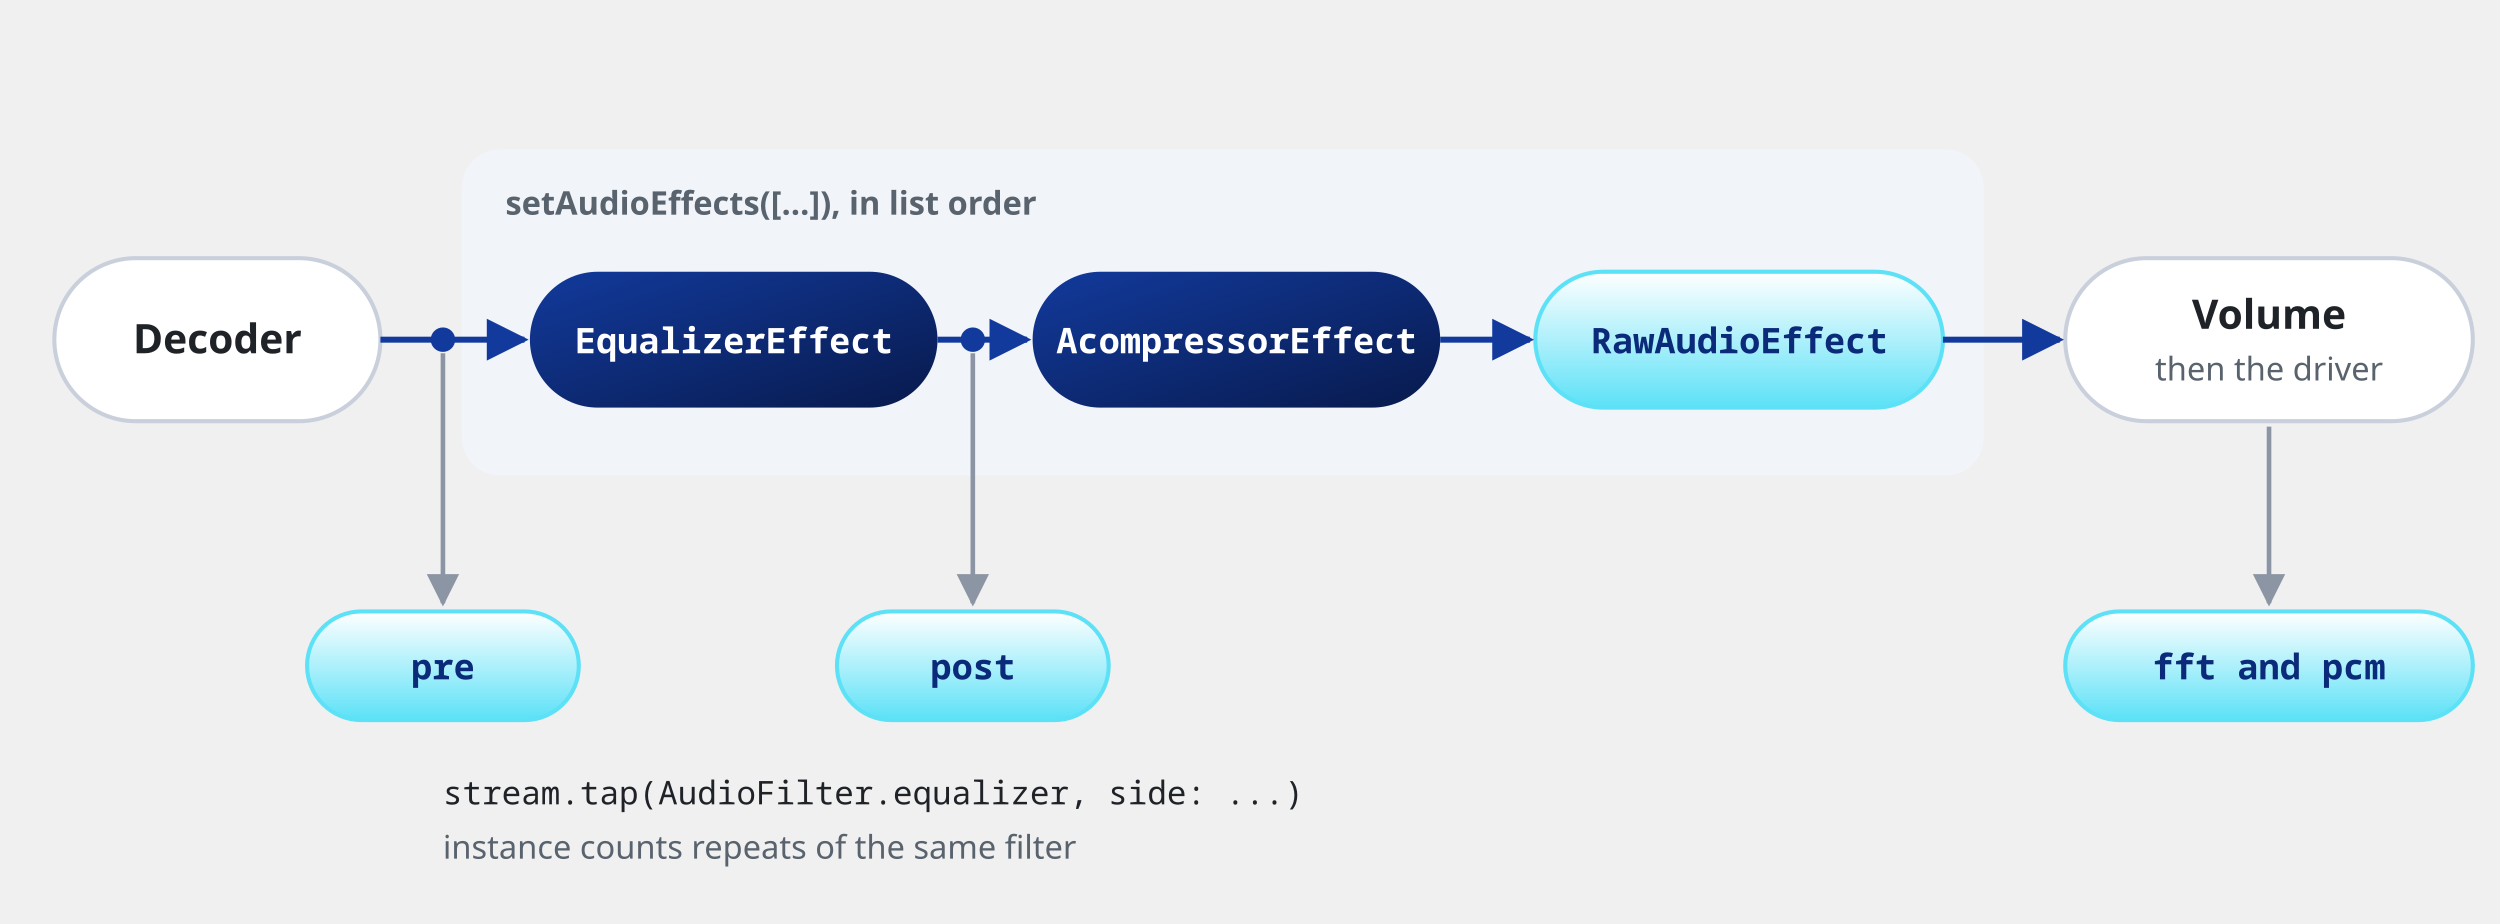
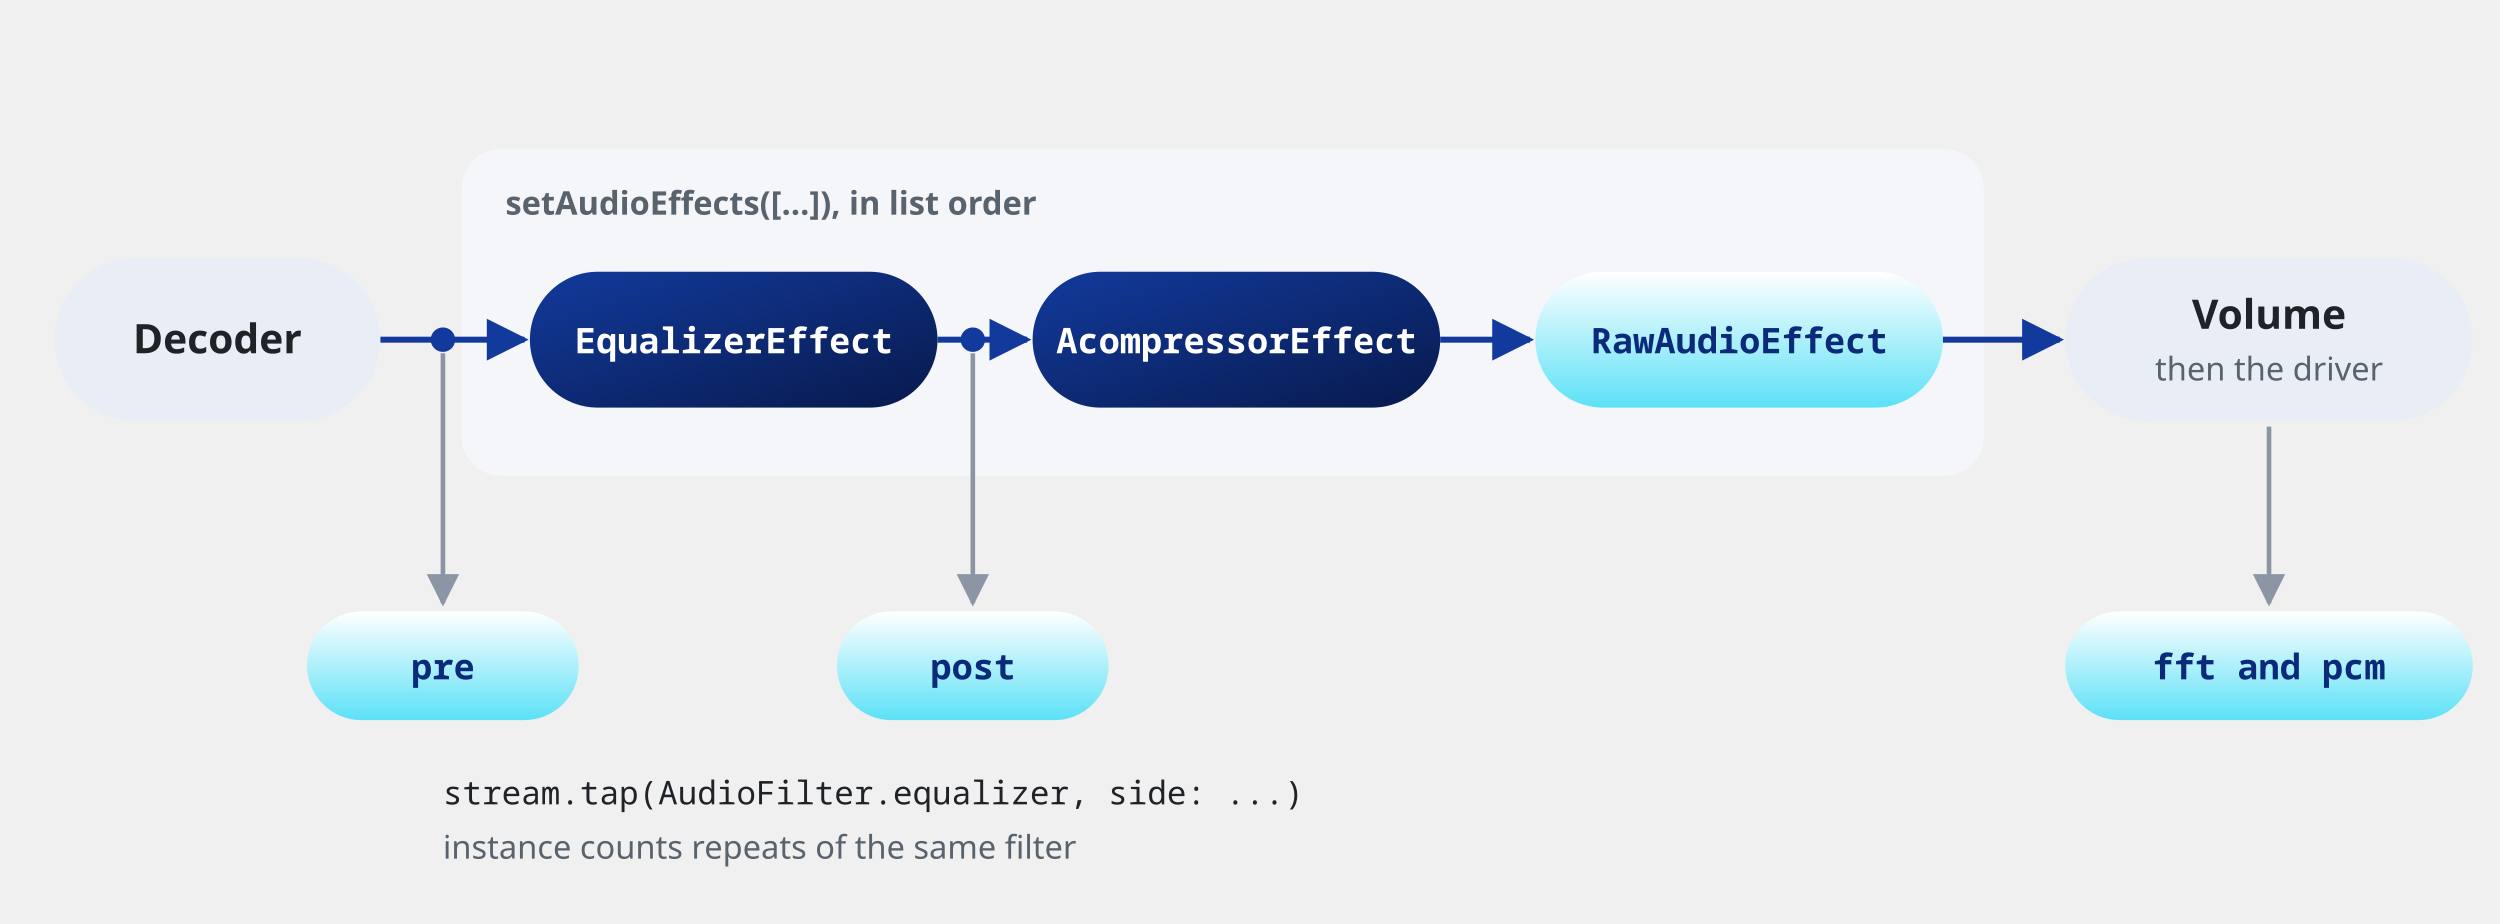
<svg xmlns="http://www.w3.org/2000/svg" viewBox="0 0 920 340" width="920" height="340" role="img" aria-label="Effects chain with taps">
  <defs>
    <linearGradient id="plate" x1="0" y1="0" x2="1" y2="1">
      <stop offset="0" stop-color="#123A9C" />
      <stop offset="1" stop-color="#081A4D" />
    </linearGradient>
    <linearGradient id="bars" x1="0" y1="1" x2="0" y2="0">
      <stop offset="0" stop-color="#5CE1F7" />
      <stop offset="1" stop-color="#FFFFFF" />
    </linearGradient>
    <marker id="mmain" viewBox="0 0 10 10" refX="9" refY="5" markerWidth="7" markerHeight="7" orient="auto-start-reverse">
      <path d="M0,0 L10,5 L0,10 z" fill="#123A9C" />
    </marker>
    <marker id="msec" viewBox="0 0 10 10" refX="9" refY="5" markerWidth="7" markerHeight="7" orient="auto-start-reverse">
      <path d="M0,0 L10,5 L0,10 z" fill="#8C95A3" />
    </marker>
    <marker id="mfail" viewBox="0 0 10 10" refX="9" refY="5" markerWidth="7" markerHeight="7" orient="auto-start-reverse">
      <path d="M0,0 L10,5 L0,10 z" fill="#B42318" />
    </marker>
  </defs>
-   <rect x="20.0" y="95.0" width="120" height="60" rx="30.0" fill="#FFFFFF" stroke="#C9D0DC" stroke-width="1.5" />
+   <rect x="20.0" y="95.0" width="120" height="60" rx="30.0" fill="#E9EEF6" fill-opacity="1" />
  <text x="80" y="130" text-anchor="middle" font-family="Noto Sans, system-ui, -apple-system, Segoe UI, sans-serif" font-size="15" font-weight="600" fill="#1F2328">Decoder</text>
-   <rect x="170" y="55" width="560" height="120" rx="14" fill="#F1F4F9" />
+   <rect x="170" y="55" width="560" height="120" rx="14" fill="#F4F6FA" />
  <text x="186" y="79" text-anchor="start" font-family="Noto Sans, system-ui, -apple-system, Segoe UI, sans-serif" font-size="12" font-weight="600" fill="#59636E">setAudioEffects([...]), in list order</text>
-   <rect x="195.0" y="100.0" width="150" height="50" rx="25.0" fill="url(#plate)" stroke="none" stroke-width="1.5" />
+   <rect x="195.0" y="100.0" width="150" height="50" rx="25.0" fill="url(#plate)" fill-opacity="1" />
  <text x="270" y="130" text-anchor="middle" font-family="Noto Sans Mono, ui-monospace, SFMono-Regular, Menlo, monospace" font-size="13" font-weight="600" fill="#FFFFFF">EqualizerEffect</text>
-   <rect x="380.0" y="100.0" width="150" height="50" rx="25.0" fill="url(#plate)" stroke="none" stroke-width="1.5" />
+   <rect x="380.0" y="100.0" width="150" height="50" rx="25.0" fill="url(#plate)" fill-opacity="1" />
  <text x="455" y="130" text-anchor="middle" font-family="Noto Sans Mono, ui-monospace, SFMono-Regular, Menlo, monospace" font-size="13" font-weight="600" fill="#FFFFFF">AcompressorEffect</text>
-   <rect x="565.0" y="100.0" width="150" height="50" rx="25.0" fill="url(#bars)" stroke="#5CE1F7" stroke-width="1.5" />
+   <rect x="565.0" y="100.0" width="150" height="50" rx="25.0" fill="url(#bars)" fill-opacity="1" />
  <text x="640" y="130" text-anchor="middle" font-family="Noto Sans Mono, ui-monospace, SFMono-Regular, Menlo, monospace" font-size="13" font-weight="600" fill="#0B2A7A">RawAudioEffect</text>
  <path d="M140,125 L193,125" fill="none" stroke="#123A9C" stroke-width="2.2" marker-end="url(#mmain)" />
  <path d="M345,125 L378,125" fill="none" stroke="#123A9C" stroke-width="2.2" marker-end="url(#mmain)" />
  <path d="M530,125 L563,125" fill="none" stroke="#123A9C" stroke-width="2.2" marker-end="url(#mmain)" />
-   <rect x="760.0" y="95.0" width="150" height="60" rx="30.0" fill="#FFFFFF" stroke="#C9D0DC" stroke-width="1.5" />
+   <rect x="760.0" y="95.0" width="150" height="60" rx="30.0" fill="#E9EEF6" fill-opacity="1" />
  <text x="835" y="121" text-anchor="middle" font-family="Noto Sans, system-ui, -apple-system, Segoe UI, sans-serif" font-size="15" font-weight="600" fill="#1F2328">Volume</text>
  <text x="835" y="140" text-anchor="middle" font-family="Noto Sans, system-ui, -apple-system, Segoe UI, sans-serif" font-size="12" fill="#59636E">then the driver</text>
  <path d="M715,125 L758,125" fill="none" stroke="#123A9C" stroke-width="2.2" marker-end="url(#mmain)" />
  <circle cx="163" cy="125" r="4.5" fill="#123A9C" />
  <path d="M163,130 L163,222" fill="none" stroke="#8C95A3" stroke-width="1.7" marker-end="url(#msec)" />
  <circle cx="358" cy="125" r="4.5" fill="#123A9C" />
  <path d="M358,130 L358,222" fill="none" stroke="#8C95A3" stroke-width="1.7" marker-end="url(#msec)" />
-   <rect x="113.0" y="225.0" width="100" height="40" rx="20.0" fill="url(#bars)" stroke="#5CE1F7" stroke-width="1.5" />
+   <rect x="113.0" y="225.0" width="100" height="40" rx="20.0" fill="url(#bars)" fill-opacity="1" />
  <text x="163" y="250" text-anchor="middle" font-family="Noto Sans Mono, ui-monospace, SFMono-Regular, Menlo, monospace" font-size="13" font-weight="600" fill="#0B2A7A">pre</text>
-   <rect x="308.0" y="225.0" width="100" height="40" rx="20.0" fill="url(#bars)" stroke="#5CE1F7" stroke-width="1.5" />
+   <rect x="308.0" y="225.0" width="100" height="40" rx="20.0" fill="url(#bars)" fill-opacity="1" />
  <text x="358" y="250" text-anchor="middle" font-family="Noto Sans Mono, ui-monospace, SFMono-Regular, Menlo, monospace" font-size="13" font-weight="600" fill="#0B2A7A">post</text>
  <text x="163" y="296" text-anchor="start" font-family="Noto Sans Mono, ui-monospace, SFMono-Regular, Menlo, monospace" font-size="12" font-weight="400" fill="#1F2328">stream.tap(AudioFilter.equalizer, side: ...)</text>
  <text x="163" y="316" text-anchor="start" font-family="Noto Sans, system-ui, -apple-system, Segoe UI, sans-serif" font-size="12" font-weight="400" fill="#59636E">instance counts repeats of the same filter</text>
  <path d="M835,157 L835,222" fill="none" stroke="#8C95A3" stroke-width="1.7" marker-end="url(#msec)" />
-   <rect x="760.0" y="225.0" width="150" height="40" rx="20.0" fill="url(#bars)" stroke="#5CE1F7" stroke-width="1.5" />
+   <rect x="760.0" y="225.0" width="150" height="40" rx="20.0" fill="url(#bars)" fill-opacity="1" />
  <text x="835" y="250" text-anchor="middle" font-family="Noto Sans Mono, ui-monospace, SFMono-Regular, Menlo, monospace" font-size="13" font-weight="600" fill="#0B2A7A">fft and pcm</text>
</svg>
